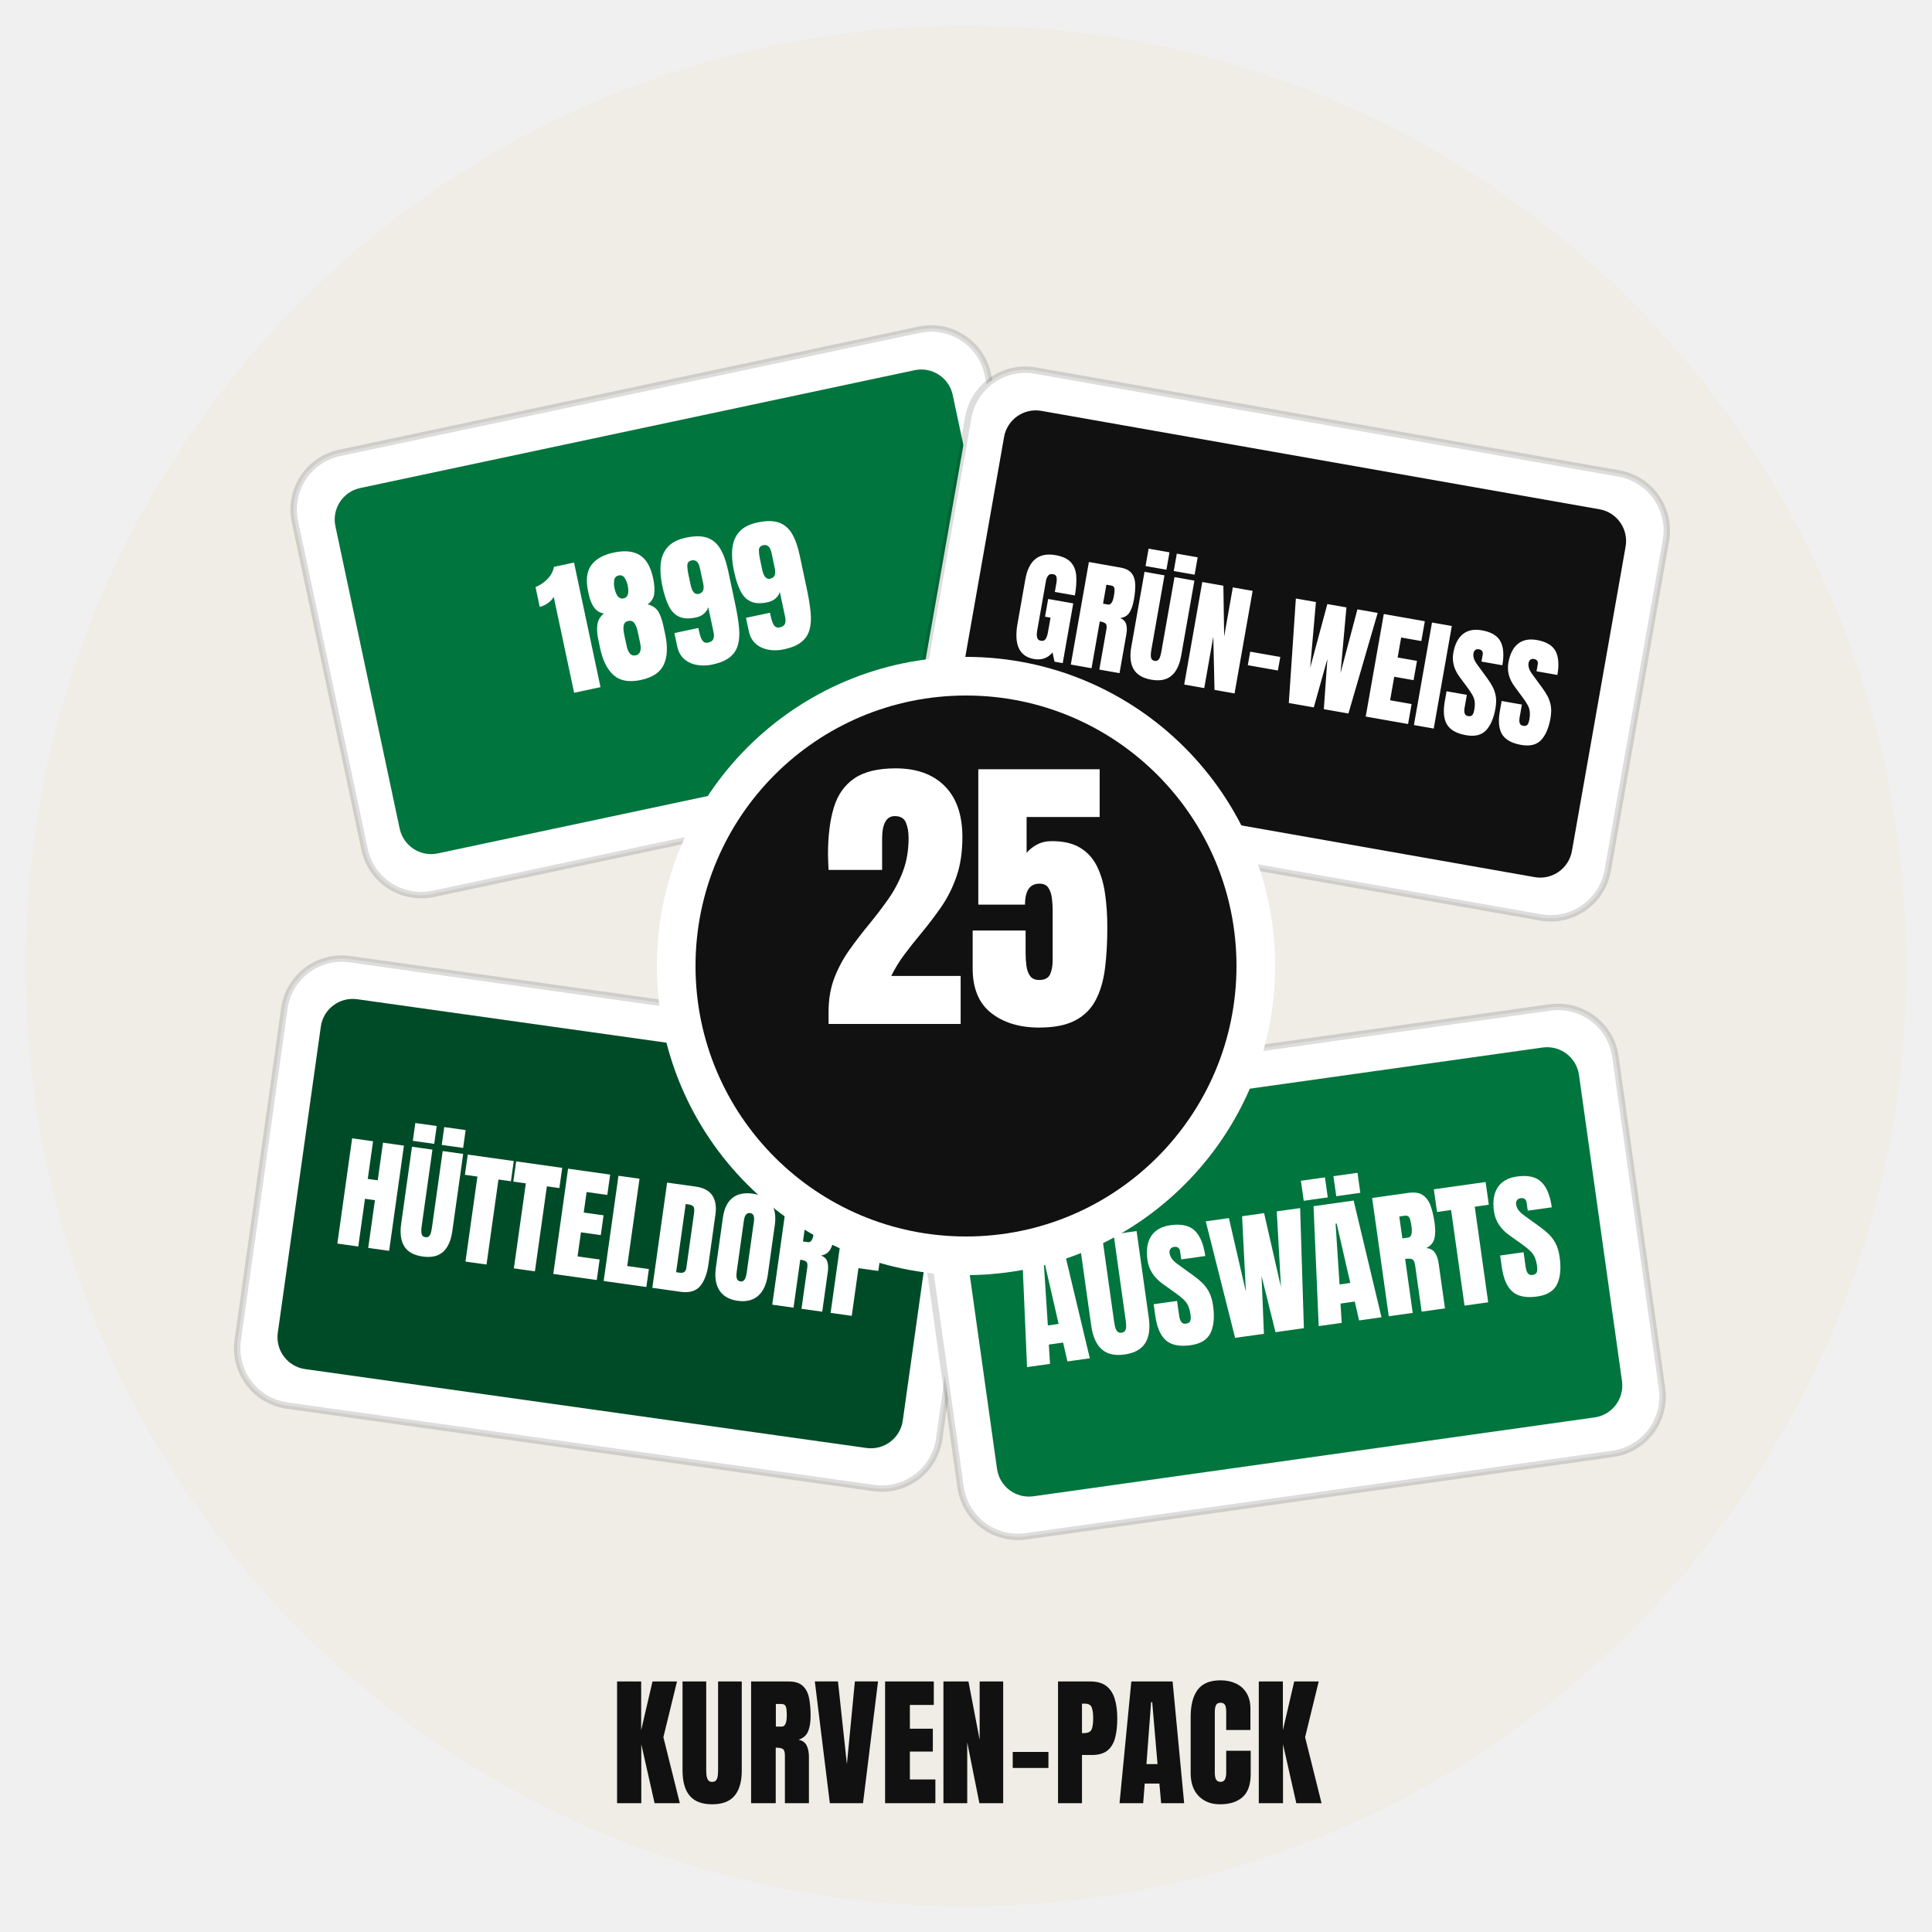
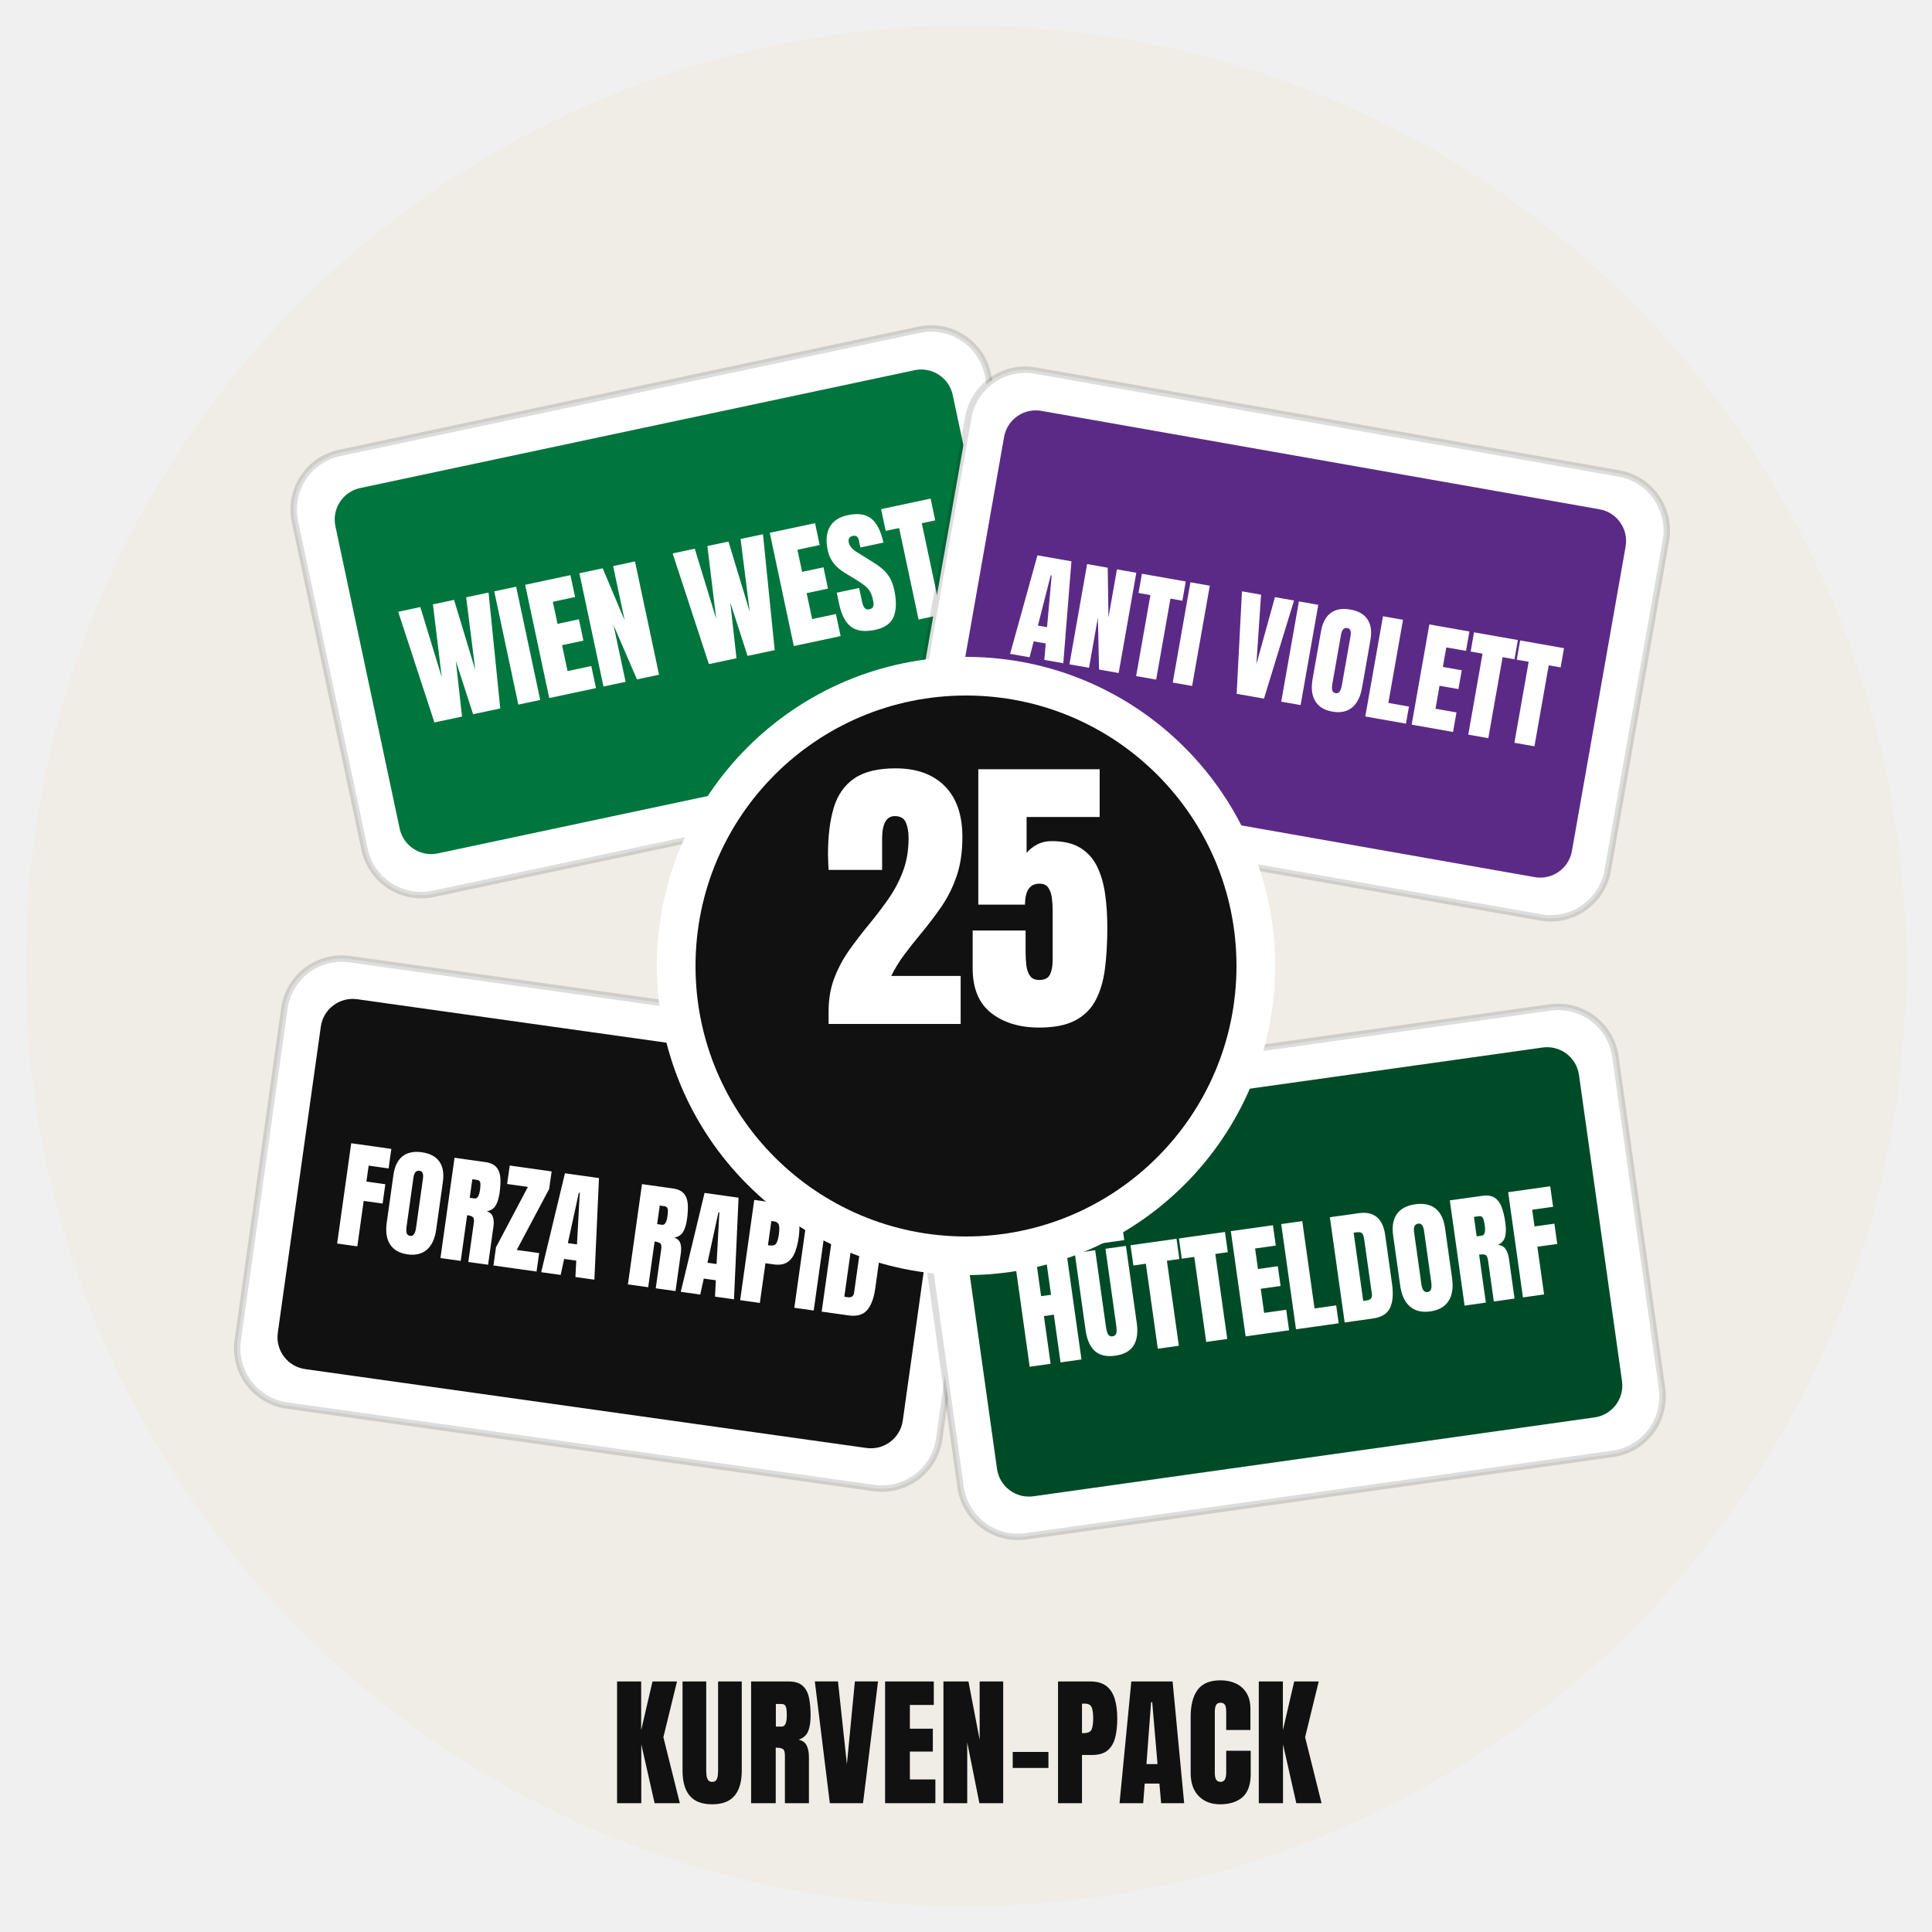
<svg xmlns="http://www.w3.org/2000/svg" viewBox="0 0 600 600" role="img" aria-label="25er Kurven-Pack">
  <circle cx="300" cy="300" r="292" fill="#EFEDE6" />
  <g transform="translate(210 190) rotate(-12)">
    <rect x="-110" y="-70" width="220" height="140" rx="18" fill="#FFFFFF" stroke="#0002" stroke-width="2" />
    <rect x="-98" y="-58" width="196" height="116" rx="10" fill="#00753D" />
-     <path d="M-27.86 18L-36.24 18L-36.24-12.46Q-37.05-11.49-38.46-10.90Q-39.88-10.30-41.14-10.30L-41.14-10.30L-41.14-16.61Q-39.95-16.79-38.58-17.39Q-37.21-17.98-36.03-19.03Q-34.85-20.07-34.22-21.55L-34.22-21.55L-27.86-21.55L-27.86 18ZM-15.13 18.43L-15.13 18.43Q-20.70 18.43-23.08 15.24Q-25.46 12.05-25.46 6.21L-25.46 6.21L-25.46 3.58Q-25.46 0.57-24.74-1.29Q-24.02-3.16-22.09-4.15L-22.09-4.15Q-23.91-4.89-24.67-6.63Q-25.44-8.37-25.44-10.95L-25.44-10.95L-25.44-11.99Q-25.44-17.24-22.80-19.63Q-20.16-22.03-15.13-22.03L-15.13-22.03Q-9.96-22.03-7.40-19.57Q-4.84-17.11-4.84-11.67L-4.84-11.67Q-4.84-8.82-5.51-6.89Q-6.19-4.96-8.19-4.10L-8.19-4.10Q-6.05-3.00-5.42-1.22Q-4.80 0.57-4.80 3.58L-4.80 3.58L-4.80 6.21Q-4.80 12.05-7.18 15.24Q-9.56 18.43-15.13 18.43ZM-15.13-7.47L-15.13-7.47Q-13.04-7.47-13.04-11.24L-13.04-11.24Q-13.04-12.50-13.48-13.63Q-13.91-14.75-15.13-14.75L-15.13-14.75Q-16.34-14.75-16.78-13.63Q-17.22-12.50-17.22-11.24L-17.22-11.24Q-17.22-7.47-15.13-7.47ZM-15.13 10.61L-15.13 10.61Q-12.97 10.61-12.97 7.13L-12.97 7.13L-12.97 3.51Q-12.97 1.72-13.45 0.71Q-13.94-0.31-15.13-0.31L-15.13-0.31Q-16.36-0.31-16.81 0.71Q-17.26 1.72-17.26 3.51L-17.26 3.51L-17.26 7.13Q-17.26 10.61-15.13 10.61ZM7.54 18.36L7.54 18.36Q5.04 18.36 2.89 17.49Q0.73 16.63-0.60 14.90Q-1.92 13.17-1.92 10.61L-1.92 10.61L-1.92 6.34L5.69 6.34L5.69 7.15Q5.69 8.14 5.79 9.13Q5.90 10.12 6.31 10.77Q6.73 11.42 7.67 11.42L7.67 11.42Q9.00 11.42 9.51 10.69Q10.03 9.96 10.03 8.59L10.03 8.59L10.03 0.66Q9.47 1.69 8.34 2.34Q7.22 3.00 5.60 3.00L5.60 3.00Q2.35 3.00 0.57 1.68Q-1.20 0.37-1.88-2.24Q-2.55-4.84-2.55-8.75L-2.55-8.75Q-2.55-12.70-1.58-15.66Q-0.62-18.61 1.64-20.25Q3.90-21.89 7.76-21.89L7.76-21.89Q11.89-21.89 14.21-20.49Q16.52-19.08 17.47-16.26Q18.43-13.45 18.43-9.20L18.43-9.20L18.43 1.49Q18.43 5.60 18.08 8.75Q17.73 11.89 16.63 14.02Q15.53 16.16 13.35 17.26Q11.17 18.36 7.54 18.36ZM7.94-3.99L7.94-3.99Q10.03-3.99 10.03-6.80L10.03-6.80L10.03-11.69Q10.03-14.61 8.05-14.61L8.05-14.61Q6.66-14.61 6.39-13.43Q6.12-12.25 6.12-10.41L6.12-10.41L6.12-7.22Q6.12-3.99 7.94-3.99ZM30.27 18.36L30.27 18.36Q27.77 18.36 25.62 17.49Q23.46 16.63 22.14 14.90Q20.81 13.17 20.81 10.61L20.81 10.61L20.81 6.34L28.42 6.34L28.42 7.15Q28.42 8.14 28.53 9.13Q28.63 10.12 29.04 10.77Q29.46 11.42 30.40 11.42L30.40 11.42Q31.73 11.42 32.24 10.69Q32.76 9.96 32.76 8.59L32.76 8.59L32.76 0.66Q32.20 1.69 31.07 2.34Q29.95 3.00 28.33 3.00L28.33 3.00Q25.08 3.00 23.30 1.68Q21.53 0.37 20.85-2.24Q20.18-4.84 20.18-8.75L20.18-8.75Q20.18-12.70 21.15-15.66Q22.11-18.61 24.37-20.25Q26.63-21.89 30.49-21.89L30.49-21.89Q34.62-21.89 36.94-20.49Q39.25-19.08 40.21-16.26Q41.16-13.45 41.16-9.20L41.16-9.20L41.16 1.49Q41.16 5.60 40.81 8.75Q40.46 11.89 39.36 14.02Q38.26 16.16 36.08 17.26Q33.90 18.36 30.27 18.36ZM30.67-3.99L30.67-3.99Q32.76-3.99 32.76-6.80L32.76-6.80L32.76-11.69Q32.76-14.61 30.78-14.61L30.78-14.61Q29.39-14.61 29.12-13.43Q28.85-12.25 28.85-10.41L28.85-10.41L28.85-7.22Q28.85-3.99 30.67-3.99Z" fill="#FFFFFF" />
+     <path d="M-71.82 18L-80.59 18L-84.45-17.96L-77.42-17.96L-75.44 4.74L-73.42-17.96L-66.71-17.96L-64.79 4.74L-62.87-17.96L-55.76-17.96L-59.69 18L-68.31 18L-70.11 0.70L-71.82 18ZM-47.00 18L-53.95 18L-53.95-17.96L-47.00-17.96L-47.00 18ZM-29.29 18L-44.14 18L-44.14-17.96L-29.76-17.96L-29.76-11.01L-36.83-11.01L-36.83-4.00L-30.04-4.00L-30.04 2.76L-36.83 2.76L-36.83 10.99L-29.29 10.99L-29.29 18ZM-19.89 18L-26.92 18L-26.92-17.96L-19.52-17.96L-16.21-0.73L-16.21-17.96L-9.27-17.96L-9.27 18L-16.29 18L-19.89 0.02L-19.89 18ZM15.31 18L6.55 18L2.69-17.96L9.71-17.96L11.70 4.74L13.72-17.96L20.42-17.96L22.34 4.74L24.26-17.96L31.37-17.96L27.45 18L18.83 18L17.03 0.70L15.31 18ZM48.37 18L33.52 18L33.52-17.96L47.90-17.96L47.90-11.01L40.83-11.01L40.83-4.00L47.61-4.00L47.61 2.76L40.83 2.76L40.83 10.99L48.37 10.99L48.37 18ZM59.28 18.33L59.28 18.33Q54.35 18.33 52.18 15.88Q50.00 13.42 50.00 8.07L50.00 8.07L50.00 4.56L57.11 4.56L57.11 9.05Q57.11 10.30 57.49 11.00Q57.87 11.71 58.81 11.71L58.81 11.71Q59.79 11.71 60.17 11.14Q60.55 10.56 60.55 9.26L60.55 9.26Q60.55 7.60 60.22 6.49Q59.89 5.37 59.08 4.36Q58.28 3.35 56.85 2.00L56.85 2.00L53.62-1.06Q50.00-4.47 50.00-8.87L50.00-8.87Q50.00-13.46 52.14-15.87Q54.27-18.28 58.32-18.28L58.32-18.28Q63.26-18.28 65.34-15.65Q67.41-13.01 67.41-7.64L67.41-7.64L60.10-7.64L60.10-10.11Q60.10-10.85 59.68-11.26Q59.26-11.66 58.54-11.66L58.54-11.66Q57.68-11.66 57.29-11.18Q56.89-10.70 56.89-9.95L56.89-9.95Q56.89-9.19 57.30-8.31Q57.71-7.44 58.91-6.29L58.91-6.29L63.06-2.31Q64.30-1.12 65.35 0.20Q66.39 1.51 67.02 3.26Q67.65 5.01 67.65 7.52L67.65 7.52Q67.65 12.59 65.79 15.46Q63.92 18.33 59.28 18.33ZM80.32 18L73.13 18L73.13-11.05L68.86-11.05L68.86-17.96L84.59-17.96L84.59-11.05L80.32-11.05L80.32 18Z" fill="#FFFFFF" />
  </g>
  <g transform="translate(400 200) rotate(10)">
    <rect x="-110" y="-70" width="220" height="140" rx="18" fill="#FFFFFF" stroke="#0002" stroke-width="2" />
-     <rect x="-98" y="-58" width="196" height="116" rx="10" fill="#111111" />
-     <path d="M-76.90 18.29L-76.90 18.29Q-83.82 18.29-83.82 8.37L-83.82 8.37L-83.82-5.58Q-83.82-14.64-75.89-14.64L-75.89-14.64Q-72.61-14.64-70.87-13.32Q-69.12-12.01-68.46-9.49Q-67.80-6.97-67.80-3.35L-67.80-3.35L-74.12-3.35L-74.12-6.22Q-74.12-7.27-74.41-7.98Q-74.69-8.68-75.59-8.68L-75.59-8.68Q-76.71-8.68-77.07-7.93Q-77.43-7.18-77.43-6.28L-77.43-6.28L-77.43 9.40Q-77.43 10.70-77.09 11.52Q-76.75 12.34-75.76 12.34L-75.76 12.34Q-74.73 12.34-74.39 11.52Q-74.05 10.70-74.05 9.36L-74.05 9.36L-74.05 4.75L-75.78 4.75L-75.78-0.84L-67.87-0.84L-67.87 18L-70.46 18L-71.57 15.28Q-73.26 18.29-76.90 18.29ZM-58.78 18L-65.32 18L-65.32-14.34L-55.40-14.34Q-52.91-14.34-51.65-13.21Q-50.38-12.08-49.95-10.05Q-49.52-8.02-49.52-5.28L-49.52-5.28Q-49.52-2.64-50.19-1.06Q-50.86 0.52-52.71 1.13L-52.71 1.13Q-51.19 1.44-50.57 2.65Q-49.96 3.85-49.96 5.76L-49.96 5.76L-49.96 18L-56.33 18L-56.33 5.34Q-56.33 3.92-56.91 3.58Q-57.49 3.24-58.78 3.24L-58.78 3.24L-58.78 18ZM-58.74-8.35L-58.74-2.36L-57.18-2.36Q-55.84-2.36-55.84-5.28L-55.84-5.28Q-55.84-7.18-56.13-7.76Q-56.42-8.35-57.23-8.35L-57.23-8.35L-58.74-8.35ZM-39.90 18.29L-39.90 18.29Q-43.95 18.29-45.86 16.02Q-47.77 13.76-47.77 9.34L-47.77 9.34L-47.77-14.34L-41.48-14.34L-41.48 9.09Q-41.48 9.90-41.39 10.64Q-41.30 11.38-40.97 11.86Q-40.64 12.34-39.90 12.34L-39.90 12.34Q-39.15 12.34-38.82 11.87Q-38.49 11.40-38.41 10.65Q-38.32 9.90-38.32 9.09L-38.32 9.09L-38.32-14.34L-32.04-14.34L-32.04 9.34Q-32.04 13.76-33.95 16.02Q-35.86 18.29-39.90 18.29ZM-32.30-16.16L-38.88-16.16L-38.88-21.64L-32.30-21.64L-32.30-16.16ZM-41.19-16.16L-47.77-16.16L-47.77-21.64L-41.19-21.64L-41.19-16.16ZM-23.24 18L-29.56 18L-29.56-14.34L-22.91-14.34L-19.93 1.15L-19.93-14.34L-13.68-14.34L-13.68 18L-20.00 18L-23.24 1.83L-23.24 18ZM-1.66 8.65L-11.15 8.65L-11.15 4.38L-1.66 4.38L-1.66 8.65ZM11.31 18L3.43 18L-0.05-14.34L6.28-14.34L8.06 6.07L9.88-14.34L15.90-14.34L17.63 6.07L19.36-14.34L25.75-14.34L22.23 18L14.47 18L12.85 2.44L11.31 18ZM41.04 18L27.68 18L27.68-14.34L40.62-14.34L40.62-8.09L34.26-8.09L34.26-1.79L40.36-1.79L40.36 4.29L34.26 4.29L34.26 11.70L41.04 11.70L41.04 18ZM49.13 18L42.88 18L42.88-14.34L49.13-14.34L49.13 18ZM59.38 18.29L59.38 18.29Q54.95 18.29 53.00 16.09Q51.04 13.88 51.04 9.07L51.04 9.07L51.04 5.91L57.44 5.91L57.44 9.95Q57.44 11.07 57.78 11.71Q58.12 12.34 58.96 12.34L58.96 12.34Q59.84 12.34 60.18 11.83Q60.52 11.31 60.52 10.13L60.52 10.13Q60.52 8.65 60.23 7.64Q59.93 6.64 59.21 5.73Q58.48 4.82 57.20 3.61L57.20 3.61L54.29 0.85Q51.04-2.21 51.04-6.16L51.04-6.16Q51.04-10.30 52.96-12.47Q54.88-14.64 58.52-14.64L58.52-14.64Q62.97-14.64 64.83-12.27Q66.70-9.90 66.70-5.06L66.70-5.06L60.12-5.06L60.12-7.29Q60.12-7.95 59.74-8.31Q59.36-8.68 58.72-8.68L58.72-8.68Q57.95-8.68 57.59-8.25Q57.23-7.82 57.23-7.14L57.23-7.14Q57.23-6.46 57.60-5.67Q57.97-4.88 59.05-3.85L59.05-3.85L62.78-0.27Q63.90 0.80 64.84 1.98Q65.78 3.17 66.35 4.74Q66.92 6.31 66.92 8.57L66.92 8.57Q66.92 13.13 65.24 15.71Q63.55 18.29 59.38 18.29ZM76.75 18.29L76.75 18.29Q72.32 18.29 70.36 16.09Q68.41 13.88 68.41 9.07L68.41 9.07L68.41 5.91L74.80 5.91L74.80 9.95Q74.80 11.07 75.14 11.71Q75.48 12.34 76.33 12.34L76.33 12.34Q77.21 12.34 77.55 11.83Q77.89 11.31 77.89 10.13L77.89 10.13Q77.89 8.65 77.59 7.64Q77.30 6.64 76.57 5.73Q75.85 4.82 74.56 3.61L74.56 3.61L71.66 0.85Q68.41-2.21 68.41-6.16L68.41-6.16Q68.41-10.30 70.33-12.47Q72.25-14.64 75.89-14.64L75.89-14.64Q80.33-14.64 82.20-12.27Q84.06-9.90 84.06-5.06L84.06-5.06L77.48-5.06L77.48-7.29Q77.48-7.95 77.11-8.31Q76.73-8.68 76.09-8.68L76.09-8.68Q75.32-8.68 74.96-8.25Q74.60-7.82 74.60-7.14L74.60-7.14Q74.60-6.46 74.97-5.67Q75.33-4.88 76.42-3.85L76.42-3.85L80.15-0.27Q81.27 0.80 82.21 1.98Q83.14 3.17 83.71 4.74Q84.28 6.31 84.28 8.57L84.28 8.57Q84.28 13.13 82.60 15.71Q80.92 18.29 76.75 18.29Z" fill="#FFFFFF" />
+     <rect x="-98" y="-58" width="196" height="116" rx="10" fill="#5B2A86" />
+     <path d="M-78.32 18L-84.46 18L-81.41-13.61L-70.69-13.61L-67.69 18L-73.67 18L-74.12 12.90L-77.92 12.90L-78.32 18ZM-76.27-8.22L-77.48 7.85L-74.60 7.85L-75.98-8.22L-76.27-8.22ZM-59.57 18L-65.75 18L-65.75-13.61L-59.25-13.61L-56.34 1.53L-56.34-13.61L-50.23-13.61L-50.23 18L-56.41 18L-59.57 2.20L-59.57 18ZM-38.40 18L-44.72 18L-44.72-7.54L-48.47-7.54L-48.47-13.61L-34.64-13.61L-34.64-7.54L-38.40-7.54L-38.40 18ZM-27.06 18L-33.17 18L-33.17-13.61L-27.06-13.61L-27.06 18ZM-4.40 18L-13.02 18L-16.92-13.63L-10.90-13.63L-8.58 7.89L-6.52-13.63L-0.50-13.63L-4.40 18ZM7.15 18L1.04 18L1.04-13.61L7.15-13.61L7.15 18ZM17.20 18.29L17.20 18.29Q13.42 18.29 11.41 16.00Q9.41 13.71 9.41 9.38L9.41 9.38L9.41-5.63Q9.41-9.69 11.39-11.79Q13.38-13.90 17.20-13.90L17.20-13.90Q21.03-13.90 23.01-11.79Q25.00-9.69 25.00-5.63L25.00-5.63L25.00 9.38Q25.00 13.71 23.00 16.00Q20.99 18.29 17.20 18.29ZM17.26 12.47L17.26 12.47Q18.70 12.47 18.70 9.68L18.70 9.68L18.70-5.74Q18.70-8.08 17.29-8.08L17.29-8.08Q15.71-8.08 15.71-5.69L15.71-5.69L15.71 9.72Q15.71 11.19 16.07 11.83Q16.43 12.47 17.26 12.47ZM40.37 18L27.55 18L27.55-13.61L33.87-13.61L33.87 12.61L40.37 12.61L40.37 18ZM55.22 18L42.17 18L42.17-13.61L54.81-13.61L54.81-7.50L48.60-7.50L48.60-1.34L54.56-1.34L54.56 4.60L48.60 4.60L48.60 11.84L55.22 11.84L55.22 18ZM66.34 18L60.02 18L60.02-7.54L56.27-7.54L56.27-13.61L70.09-13.61L70.09-7.54L66.34-7.54L66.34 18ZM80.89 18L74.57 18L74.57-7.54L70.81-7.54L70.81-13.61L84.64-13.61L84.64-7.54L80.89-7.54L80.89 18Z" fill="#FFFFFF" />
  </g>
  <g transform="translate(190 380) rotate(8)">
    <rect x="-110" y="-70" width="220" height="140" rx="18" fill="#FFFFFF" stroke="#0002" stroke-width="2" />
-     <rect x="-98" y="-58" width="196" height="116" rx="10" fill="#004B27" />
-     <path d="M-76.98 18L-83.54 18L-83.54-15.00L-76.98-15.00L-76.98-3.20L-73.86-3.20L-73.86-15.00L-67.30-15.00L-67.30 18L-73.86 18L-73.86 3.04L-76.98 3.04L-76.98 18ZM-56.75 18.30L-56.75 18.30Q-60.87 18.30-62.82 15.98Q-64.77 13.67-64.77 9.17L-64.77 9.17L-64.77-15.00L-58.36-15.00L-58.36 8.91Q-58.36 9.73-58.27 10.49Q-58.17 11.25-57.84 11.74Q-57.50 12.23-56.75 12.23L-56.75 12.23Q-55.98 12.23-55.64 11.75Q-55.30 11.27-55.22 10.50Q-55.14 9.73-55.14 8.91L-55.14 8.91L-55.14-15.00L-48.72-15.00L-48.72 9.17Q-48.72 13.67-50.67 15.98Q-52.62 18.30-56.75 18.30ZM-48.99-16.85L-55.70-16.85L-55.70-22.44L-48.99-22.44L-48.99-16.85ZM-58.06-16.85L-64.77-16.85L-64.77-22.44L-58.06-22.44L-58.06-16.85ZM-36.76 18L-43.36 18L-43.36-8.66L-47.28-8.66L-47.28-15.00L-32.85-15.00L-32.85-8.66L-36.76-8.66L-36.76 18ZM-21.58 18L-28.18 18L-28.18-8.66L-32.10-8.66L-32.10-15.00L-17.66-15.00L-17.66-8.66L-21.58-8.66L-21.58 18ZM-2.19 18L-15.82 18L-15.82-15.00L-2.62-15.00L-2.62-8.62L-9.11-8.62L-9.11-2.19L-2.89-2.19L-2.89 4.01L-9.11 4.01L-9.11 11.57L-2.19 11.57L-2.19 18ZM13.37 18L-0.02 18L-0.02-15.00L6.58-15.00L6.58 12.38L13.37 12.38L13.37 18ZM24.09 18L15.24 18L15.24-15.00L24.32-15.00Q27.88-15.00 29.68-13.02Q31.48-11.04 31.48-7.23L31.48-7.23L31.48 8.21Q31.48 12.90 29.84 15.45Q28.20 18 24.09 18L24.09 18ZM21.88-9.22L21.88 12.17L23.02 12.17Q24.84 12.17 24.84 10.41L24.84 10.41L24.84-6.62Q24.84-8.26 24.40-8.74Q23.96-9.22 22.61-9.22L22.61-9.22L21.88-9.22ZM42.05 18.30L42.05 18.30Q38.09 18.30 36.00 15.91Q33.91 13.52 33.91 9.00L33.91 9.00L33.91-6.67Q33.91-10.91 35.99-13.10Q38.06-15.30 42.05-15.30L42.05-15.30Q46.04-15.30 48.11-13.10Q50.19-10.91 50.19-6.67L50.19-6.67L50.19 9.00Q50.19 13.52 48.10 15.91Q46.01 18.30 42.05 18.30ZM42.11 12.23L42.11 12.23Q43.61 12.23 43.61 9.32L43.61 9.32L43.61-6.78Q43.61-9.22 42.14-9.22L42.14-9.22Q40.49-9.22 40.49-6.73L40.49-6.73L40.49 9.36Q40.49 10.89 40.87 11.56Q41.24 12.23 42.11 12.23ZM59.52 18L52.85 18L52.85-15.00L62.97-15.00Q65.50-15.00 66.80-13.84Q68.09-12.69 68.53-10.62Q68.97-8.55 68.97-5.75L68.97-5.75Q68.97-3.05 68.29-1.44Q67.60 0.17 65.71 0.79L65.71 0.79Q67.27 1.11 67.89 2.34Q68.52 3.56 68.52 5.51L68.52 5.51L68.52 18L62.02 18L62.02 5.08Q62.02 3.64 61.43 3.29Q60.83 2.95 59.52 2.95L59.52 2.95L59.52 18ZM59.56-8.88L59.56-2.77L61.15-2.77Q62.52-2.77 62.52-5.75L62.52-5.75Q62.52-7.68 62.22-8.28Q61.92-8.88 61.10-8.88L61.10-8.88L59.56-8.88ZM77.78 18L71.15 18L71.15-15.00L84.34-15.00L84.34-8.56L77.78-8.56L77.78-3.32L84.01-3.32L84.01 3.04L77.78 3.04L77.78 18Z" fill="#FFFFFF" />
+     <rect x="-98" y="-58" width="196" height="116" rx="10" fill="#111111" />
+     <path d="M-77.28 18L-83.61 18L-83.61-13.45L-71.03-13.45L-71.03-7.32L-77.28-7.32L-77.28-2.32L-71.35-2.32L-71.35 3.74L-77.28 3.74L-77.28 18ZM-61.50 18.29L-61.50 18.29Q-65.27 18.29-67.27 16.01Q-69.26 13.73-69.26 9.42L-69.26 9.42L-69.26-5.51Q-69.26-9.55-67.28-11.64Q-65.31-13.73-61.50-13.73L-61.50-13.73Q-57.70-13.73-55.72-11.64Q-53.75-9.55-53.75-5.51L-53.75-5.51L-53.75 9.42Q-53.75 13.73-55.74 16.01Q-57.73 18.29-61.50 18.29ZM-61.45 12.50L-61.45 12.50Q-60.02 12.50-60.02 9.73L-60.02 9.73L-60.02-5.62Q-60.02-7.94-61.41-7.94L-61.41-7.94Q-62.99-7.94-62.99-5.57L-62.99-5.57L-62.99 9.76Q-62.99 11.23-62.63 11.86Q-62.27 12.50-61.45 12.50ZM-44.85 18L-51.21 18L-51.21-13.45L-41.56-13.45Q-39.15-13.45-37.92-12.35Q-36.68-11.25-36.26-9.28Q-35.84-7.30-35.84-4.64L-35.84-4.64Q-35.84-2.07-36.50-0.53Q-37.15 1.01-38.95 1.60L-38.95 1.60Q-37.47 1.90-36.87 3.07Q-36.27 4.24-36.27 6.10L-36.27 6.10L-36.27 18L-42.47 18L-42.47 5.69Q-42.47 4.31-43.04 3.98Q-43.60 3.65-44.85 3.65L-44.85 3.65L-44.85 18ZM-44.81-7.62L-44.81-1.80L-43.30-1.80Q-41.99-1.80-41.99-4.64L-41.99-4.64Q-41.99-6.48-42.28-7.05Q-42.56-7.62-43.35-7.62L-43.35-7.62L-44.81-7.62ZM-21.07 18L-34.59 18L-34.59 12.28L-27.39-7.66L-33.90-7.66L-33.90-13.45L-20.76-13.45L-20.76-7.94L-28.09 12.21L-21.07 12.21L-21.07 18ZM-13.51 18L-19.62 18L-16.58-13.45L-5.91-13.45L-2.93 18L-8.88 18L-9.33 12.93L-13.12 12.93L-13.51 18ZM-11.47-8.09L-12.67 7.90L-9.81 7.90L-11.19-8.09L-11.47-8.09ZM13.94 18L7.58 18L7.58-13.45L17.23-13.45Q19.64-13.45 20.87-12.35Q22.10-11.25 22.52-9.28Q22.94-7.30 22.94-4.64L22.94-4.64Q22.94-2.07 22.29-0.53Q21.64 1.01 19.83 1.60L19.83 1.60Q21.32 1.90 21.92 3.07Q22.51 4.24 22.51 6.10L22.51 6.10L22.51 18L16.31 18L16.31 5.69Q16.31 4.31 15.75 3.98Q15.19 3.65 13.94 3.65L13.94 3.65L13.94 18ZM13.97-7.62L13.97-1.80L15.49-1.80Q16.80-1.80 16.80-4.64L16.80-4.64Q16.80-6.48 16.51-7.05Q16.22-7.62 15.44-7.62L15.44-7.62L13.97-7.62ZM30.27 18L24.16 18L27.20-13.45L37.86-13.45L40.85 18L34.90 18L34.45 12.93L30.66 12.93L30.27 18ZM32.31-8.09L31.11 7.90L33.97 7.90L32.59-8.09L32.31-8.09ZM48.96 18L42.78 18L42.78-13.45L51.09-13.45Q53.69-13.45 55.22-12.29Q56.75-11.13 57.41-8.98Q58.07-6.84 58.07-3.87L58.07-3.87Q58.07-1.01 57.52 1.11Q56.96 3.22 55.54 4.38Q54.12 5.55 51.51 5.55L51.51 5.55L48.96 5.55L48.96 18ZM48.96-7.71L48.96-0.10L49.32-0.10Q51.07-0.10 51.46-1.08Q51.85-2.07 51.85-3.98L51.85-3.98Q51.85-5.76 51.47-6.74Q51.09-7.71 49.66-7.71L49.66-7.71L48.96-7.71ZM65.85 18L59.77 18L59.77-13.45L65.85-13.45L65.85 18ZM76.78 18L68.35 18L68.35-13.45L76.99-13.45Q80.39-13.45 82.11-11.56Q83.82-9.68 83.82-6.05L83.82-6.05L83.82 8.67Q83.82 13.14 82.26 15.57Q80.69 18 76.78 18L76.78 18ZM74.67-7.94L74.67 12.44L75.76 12.44Q77.50 12.44 77.50 10.76L77.50 10.76L77.50-5.46Q77.50-7.03 77.08-7.49Q76.66-7.94 75.37-7.94L75.37-7.94L74.67-7.94Z" fill="#FFFFFF" />
  </g>
  <g transform="translate(400 395) rotate(-8)">
    <rect x="-110" y="-70" width="220" height="140" rx="18" fill="#FFFFFF" stroke="#0002" stroke-width="2" />
-     <rect x="-98" y="-58" width="196" height="116" rx="10" fill="#00753D" />
-     <path d="M-77.16 18L-84.37 18L-80.78-19.10L-68.20-19.10L-64.68 18L-71.70 18L-72.22 12.01L-76.69 12.01L-77.16 18ZM-74.75-12.78L-76.17 6.09L-72.79 6.09L-74.42-12.78L-74.75-12.78ZM-53.82 18.34L-53.82 18.34Q-58.46 18.34-60.65 15.73Q-62.84 13.13-62.84 8.07L-62.84 8.07L-62.84-19.10L-55.63-19.10L-55.63 7.78Q-55.63 8.70-55.53 9.56Q-55.42 10.41-55.04 10.96Q-54.66 11.51-53.82 11.51L-53.82 11.51Q-52.96 11.51-52.58 10.97Q-52.20 10.43-52.10 9.57Q-52.01 8.70-52.01 7.78L-52.01 7.78L-52.01-19.10L-44.80-19.10L-44.80 8.07Q-44.80 13.13-46.99 15.73Q-49.18 18.34-53.82 18.34ZM-33.14 18.34L-33.14 18.34Q-38.22 18.34-40.47 15.81Q-42.71 13.28-42.71 7.75L-42.71 7.75L-42.71 4.13L-35.37 4.13L-35.37 8.77Q-35.37 10.05-34.98 10.78Q-34.59 11.51-33.62 11.51L-33.62 11.51Q-32.61 11.51-32.22 10.92Q-31.83 10.33-31.83 8.98L-31.83 8.98Q-31.83 7.27-32.17 6.12Q-32.51 4.97-33.34 3.93Q-34.17 2.88-35.65 1.49L-35.65 1.49L-38.98-1.67Q-42.71-5.19-42.71-9.72L-42.71-9.72Q-42.71-14.47-40.51-16.95Q-38.30-19.44-34.13-19.44L-34.13-19.44Q-29.03-19.44-26.89-16.72Q-24.75-14.00-24.75-8.46L-24.75-8.46L-32.30-8.46L-32.30-11.01Q-32.30-11.77-32.73-12.19Q-33.16-12.61-33.90-12.61L-33.90-12.61Q-34.78-12.61-35.20-12.11Q-35.61-11.62-35.61-10.84L-35.61-10.84Q-35.61-10.06-35.18-9.15Q-34.76-8.25-33.52-7.07L-33.52-7.07L-29.24-2.95Q-27.95-1.73-26.88-0.37Q-25.80 0.99-25.15 2.79Q-24.50 4.59-24.50 7.19L-24.50 7.19Q-24.50 12.41-26.43 15.38Q-28.35 18.34-33.14 18.34ZM-10.08 18L-19.12 18L-23.11-19.10L-15.85-19.10L-13.81 4.32L-11.72-19.10L-4.81-19.10L-2.82 4.32L-0.84-19.10L6.49-19.10L2.45 18L-6.45 18L-8.31 0.14L-10.08 18ZM14.31 18L7.10 18L10.69-19.10L23.27-19.10L26.79 18L19.77 18L19.25 12.01L14.78 12.01L14.31 18ZM16.72-12.78L15.31 6.09L18.68 6.09L17.05-12.78L16.72-12.78ZM25.66-21.19L18.11-21.19L18.11-27.47L25.66-27.47L25.66-21.19ZM15.45-21.19L7.91-21.19L7.91-27.47L15.45-27.47L15.45-21.19ZM36.58 18L29.07 18L29.07-19.10L40.46-19.10Q43.30-19.10 44.76-17.81Q46.21-16.51 46.71-14.18Q47.20-11.85 47.20-8.71L47.20-8.71Q47.20-5.67 46.43-3.86Q45.66-2.05 43.53-1.35L43.53-1.35Q45.28-0.99 45.99 0.39Q46.70 1.77 46.70 3.96L46.70 3.96L46.70 18L39.38 18L39.38 3.47Q39.38 1.85 38.72 1.46Q38.05 1.07 36.58 1.07L36.58 1.07L36.58 18ZM36.62-12.23L36.62-5.36L38.41-5.36Q39.95-5.36 39.95-8.71L39.95-8.71Q39.95-10.88 39.61-11.56Q39.27-12.23 38.35-12.23L38.35-12.23L36.62-12.23ZM60.25 18L52.83 18L52.83-11.98L48.42-11.98L48.42-19.10L64.66-19.10L64.66-11.98L60.25-11.98L60.25 18ZM75.53 18.34L75.53 18.34Q70.45 18.34 68.21 15.81Q65.96 13.28 65.96 7.75L65.96 7.75L65.96 4.13L73.30 4.13L73.30 8.77Q73.30 10.05 73.69 10.78Q74.08 11.51 75.05 11.51L75.05 11.51Q76.06 11.51 76.45 10.92Q76.84 10.33 76.84 8.98L76.84 8.98Q76.84 7.27 76.50 6.12Q76.17 4.97 75.33 3.93Q74.50 2.88 73.03 1.49L73.03 1.49L69.69-1.67Q65.96-5.19 65.96-9.72L65.96-9.72Q65.96-14.47 68.17-16.95Q70.37-19.44 74.54-19.44L74.54-19.44Q79.65-19.44 81.79-16.72Q83.92-14.00 83.92-8.46L83.92-8.46L76.38-8.46L76.38-11.01Q76.38-11.77 75.95-12.19Q75.51-12.61 74.78-12.61L74.78-12.61Q73.89-12.61 73.48-12.11Q73.07-11.62 73.07-10.84L73.07-10.84Q73.07-10.06 73.49-9.15Q73.91-8.25 75.16-7.07L75.16-7.07L79.43-2.95Q80.72-1.73 81.80-0.37Q82.87 0.99 83.52 2.79Q84.18 4.59 84.18 7.19L84.18 7.19Q84.18 12.41 82.25 15.38Q80.32 18.34 75.53 18.34Z" fill="#FFFFFF" />
+     <rect x="-98" y="-58" width="196" height="116" rx="10" fill="#004B27" />
+     <path d="M-76.98 18L-83.54 18L-83.54-15.00L-76.98-15.00L-76.98-3.20L-73.86-3.20L-73.86-15.00L-67.30-15.00L-67.30 18L-73.86 18L-73.86 3.04L-76.98 3.04L-76.98 18ZM-56.75 18.30L-56.75 18.30Q-60.87 18.30-62.82 15.98Q-64.77 13.67-64.77 9.17L-64.77 9.17L-64.77-15.00L-58.36-15.00L-58.36 8.91Q-58.36 9.73-58.27 10.49Q-58.17 11.25-57.84 11.74Q-57.50 12.23-56.75 12.23L-56.75 12.23Q-55.98 12.23-55.64 11.75Q-55.30 11.27-55.22 10.50Q-55.14 9.73-55.14 8.91L-55.14 8.91L-55.14-15.00L-48.72-15.00L-48.72 9.17Q-48.72 13.67-50.67 15.98Q-52.62 18.30-56.75 18.30ZM-48.99-16.85L-55.70-16.85L-55.70-22.44L-48.99-22.44L-48.99-16.85ZM-58.06-16.85L-64.77-16.85L-64.77-22.44L-58.06-22.44L-58.06-16.85ZM-36.76 18L-43.36 18L-43.36-8.66L-47.28-8.66L-47.28-15.00L-32.85-15.00L-32.85-8.66L-36.76-8.66L-36.76 18ZM-21.58 18L-28.18 18L-28.18-8.66L-32.10-8.66L-32.10-15.00L-17.66-15.00L-17.66-8.66L-21.58-8.66L-21.58 18ZM-2.19 18L-15.82 18L-15.82-15.00L-2.62-15.00L-2.62-8.62L-9.11-8.62L-9.11-2.19L-2.89-2.19L-2.89 4.01L-9.11 4.01L-9.11 11.57L-2.19 11.57L-2.19 18ZM13.37 18L-0.02 18L-0.02-15.00L6.58-15.00L6.58 12.38L13.37 12.38L13.37 18ZM24.09 18L15.24 18L15.24-15.00L24.32-15.00Q27.88-15.00 29.68-13.02Q31.48-11.04 31.48-7.23L31.48-7.23L31.48 8.21Q31.48 12.90 29.84 15.45Q28.20 18 24.09 18L24.09 18ZM21.88-9.22L21.88 12.17L23.02 12.17Q24.84 12.17 24.84 10.41L24.84 10.41L24.84-6.62Q24.84-8.26 24.40-8.74Q23.96-9.22 22.61-9.22L22.61-9.22L21.88-9.22ZM42.05 18.30L42.05 18.30Q38.09 18.30 36.00 15.91Q33.91 13.52 33.91 9.00L33.91 9.00L33.91-6.67Q33.91-10.91 35.99-13.10Q38.06-15.30 42.05-15.30L42.05-15.30Q46.04-15.30 48.11-13.10Q50.19-10.91 50.19-6.67L50.19-6.67L50.19 9.00Q50.19 13.52 48.10 15.91Q46.01 18.30 42.05 18.30ZM42.11 12.23L42.11 12.23Q43.61 12.23 43.61 9.32L43.61 9.32L43.61-6.78Q43.61-9.22 42.14-9.22L42.14-9.22Q40.49-9.22 40.49-6.73L40.49-6.73L40.49 9.36Q40.49 10.89 40.87 11.56Q41.24 12.23 42.11 12.23ZM59.52 18L52.85 18L52.85-15.00L62.97-15.00Q65.50-15.00 66.80-13.84Q68.09-12.69 68.53-10.62Q68.97-8.55 68.97-5.75L68.97-5.75Q68.97-3.05 68.29-1.44Q67.60 0.17 65.71 0.79L65.71 0.79Q67.27 1.11 67.89 2.34Q68.52 3.56 68.52 5.51L68.52 5.51L68.52 18L62.02 18L62.02 5.08Q62.02 3.64 61.43 3.29Q60.83 2.95 59.52 2.95L59.52 2.95L59.52 18ZM59.56-8.88L59.56-2.77L61.15-2.77Q62.52-2.77 62.52-5.75L62.52-5.75Q62.52-7.68 62.22-8.28Q61.92-8.88 61.10-8.88L61.10-8.88L59.56-8.88ZM77.78 18L71.15 18L71.15-15.00L84.34-15.00L84.34-8.56L77.78-8.56L77.78-3.32L84.01-3.32L84.01 3.04L77.78 3.04L77.78 18Z" fill="#FFFFFF" />
  </g>
  <circle cx="300" cy="300" r="96" fill="#FFFFFF" />
  <circle cx="300" cy="300" r="84" fill="#111111" />
  <path d="M298.34 318L257.32 318L257.32 314.23Q257.32 308.34 259.14 303.65Q260.96 298.95 263.84 294.93Q266.71 290.91 269.90 287.05L269.90 287.05Q273.00 283.28 275.81 279.30Q278.62 275.32 280.39 270.67Q282.17 266.03 282.17 260.23L282.17 260.23Q282.17 257.45 281.33 255.45Q280.50 253.45 277.90 253.45L277.90 253.45Q273.95 253.45 273.95 260.50L273.95 260.50L273.95 270.16L257.32 270.16Q257.28 269.13 257.21 267.82Q257.14 266.52 257.14 265.31L257.14 265.31Q257.14 256.77 258.94 250.82Q260.74 244.87 265.30 241.75Q269.86 238.62 278.12 238.62L278.12 238.62Q287.96 238.62 293.42 244.15Q298.88 249.67 298.88 259.92L298.88 259.92Q298.88 266.88 297.08 272.11Q295.28 277.35 292.32 281.64Q289.35 285.93 285.80 290.19L285.80 290.19Q283.29 293.20 280.93 296.35Q278.57 299.49 276.78 303.09L276.78 303.09L298.34 303.09L298.34 318ZM322.73 319.12L322.73 319.12Q313.61 319.12 307.84 314.61Q302.07 310.09 302.07 300.75L302.07 300.75L302.07 288.98L318.51 288.98L318.51 295.76Q318.51 297.88 318.75 299.85Q319.00 301.83 319.90 303.09Q320.80 304.34 322.73 304.34L322.73 304.34Q325.29 304.34 326.10 302.61Q326.91 300.88 326.91 298.19L326.91 298.19L326.91 282.65Q326.91 280.71 326.66 278.83Q326.41 276.94 325.56 275.68Q324.71 274.43 322.82 274.43L322.82 274.43Q318.33 274.43 318.33 280.94L318.33 280.94L303.82 280.94L303.82 238.89L341.51 238.89L341.51 253.72L318.82 253.72L318.82 264.86Q319.99 263.42 321.99 262.32Q323.99 261.22 326.68 261.22L326.68 261.22Q332.07 261.22 335.47 263.29Q338.86 265.35 340.68 269.04Q342.50 272.72 343.19 277.57Q343.89 282.42 343.89 287.99L343.89 287.99Q343.89 295.13 343.15 300.86Q342.41 306.59 340.23 310.68Q338.05 314.77 333.85 316.94Q329.65 319.12 322.73 319.12Z" fill="#FFFFFF" />
  <path d="M199.16 560L191.64 560L191.64 522.19L199.12 522.19L199.12 537.33L202.64 522.19L210.25 522.19L206.02 539.50L211.13 560L203.29 560L199.16 541.70L199.16 560ZM221.16 560.34L221.16 560.34Q216.44 560.34 214.20 557.69Q211.97 555.04 211.97 549.88L211.97 549.88L211.97 522.19L219.32 522.19L219.32 549.58Q219.32 550.53 219.42 551.40Q219.53 552.27 219.92 552.82Q220.30 553.38 221.16 553.38L221.16 553.38Q222.04 553.38 222.43 552.83Q222.82 552.29 222.91 551.41Q223.01 550.53 223.01 549.58L223.01 549.58L223.01 522.19L230.36 522.19L230.36 549.88Q230.36 555.04 228.12 557.69Q225.89 560.34 221.16 560.34ZM240.91 560L233.26 560L233.26 522.19L244.86 522.19Q247.76 522.19 249.24 523.51Q250.73 524.83 251.23 527.20Q251.74 529.58 251.74 532.78L251.74 532.78Q251.74 535.87 250.95 537.72Q250.17 539.57 248.00 540.28L248.00 540.28Q249.78 540.64 250.50 542.05Q251.22 543.46 251.22 545.69L251.22 545.69L251.22 560L243.76 560L243.76 545.20Q243.76 543.54 243.09 543.15Q242.41 542.75 240.91 542.75L240.91 542.75L240.91 560ZM240.95 529.19L240.95 536.20L242.78 536.20Q244.34 536.20 244.34 532.78L244.34 532.78Q244.34 530.57 244.00 529.88Q243.66 529.19 242.71 529.19L242.71 529.19L240.95 529.19ZM268.02 560L257.71 560L253.05 522.17L260.24 522.17L263.01 547.90L265.49 522.17L272.68 522.17L268.02 560ZM290.49 560L274.87 560L274.87 522.19L290.00 522.19L290.00 529.49L282.57 529.49L282.57 536.86L289.70 536.86L289.70 543.97L282.57 543.97L282.57 552.63L290.49 552.63L290.49 560ZM300.38 560L292.99 560L292.99 522.19L300.76 522.19L304.24 540.30L304.24 522.19L311.55 522.19L311.55 560L304.16 560L300.38 541.09L300.38 560ZM325.60 549.06L314.51 549.06L314.51 544.08L325.60 544.08L325.60 549.06ZM336.02 560L328.58 560L328.58 522.19L338.58 522.19Q341.71 522.19 343.55 523.58Q345.39 524.98 346.18 527.56Q346.98 530.14 346.98 533.70L346.98 533.70Q346.98 537.14 346.31 539.69Q345.64 542.23 343.94 543.63Q342.23 545.03 339.09 545.03L339.09 545.03L336.02 545.03L336.02 560ZM336.02 529.08L336.02 538.24L336.45 538.24Q338.55 538.24 339.03 537.05Q339.50 535.87 339.50 533.57L339.50 533.57Q339.50 531.43 339.04 530.25Q338.58 529.08 336.86 529.08L336.86 529.08L336.02 529.08ZM355.03 560L347.68 560L351.34 522.19L364.16 522.19L367.75 560L360.60 560L360.06 553.90L355.50 553.90L355.03 560ZM357.48 528.63L356.04 547.86L359.48 547.86L357.83 528.63L357.48 528.63ZM378.88 560.34L378.88 560.34Q374.78 560.34 372.27 557.79Q369.77 555.23 369.77 550.63L369.77 550.63L369.77 533.19Q369.77 527.69 371.95 524.77Q374.13 521.84 379.05 521.84L379.05 521.84Q381.74 521.84 383.83 522.83Q385.93 523.82 387.13 525.79Q388.33 527.75 388.33 530.74L388.33 530.74L388.33 537.27L380.81 537.27L380.81 531.68Q380.81 529.99 380.38 529.40Q379.95 528.80 379.05 528.80L379.05 528.80Q378.00 528.80 377.63 529.57Q377.27 530.33 377.27 531.60L377.27 531.60L377.27 550.53Q377.27 552.09 377.73 552.74Q378.19 553.38 379.05 553.38L379.05 553.38Q380.02 553.38 380.42 552.59Q380.81 551.79 380.81 550.53L380.81 550.53L380.81 543.71L388.42 543.71L388.42 550.87Q388.42 555.85 385.91 558.10Q383.39 560.34 378.88 560.34ZM398.45 560L390.93 560L390.93 522.19L398.41 522.19L398.41 537.33L401.93 522.19L409.54 522.19L405.31 539.50L410.42 560L402.58 560L398.45 541.70L398.45 560Z" fill="#111111" />
</svg>
